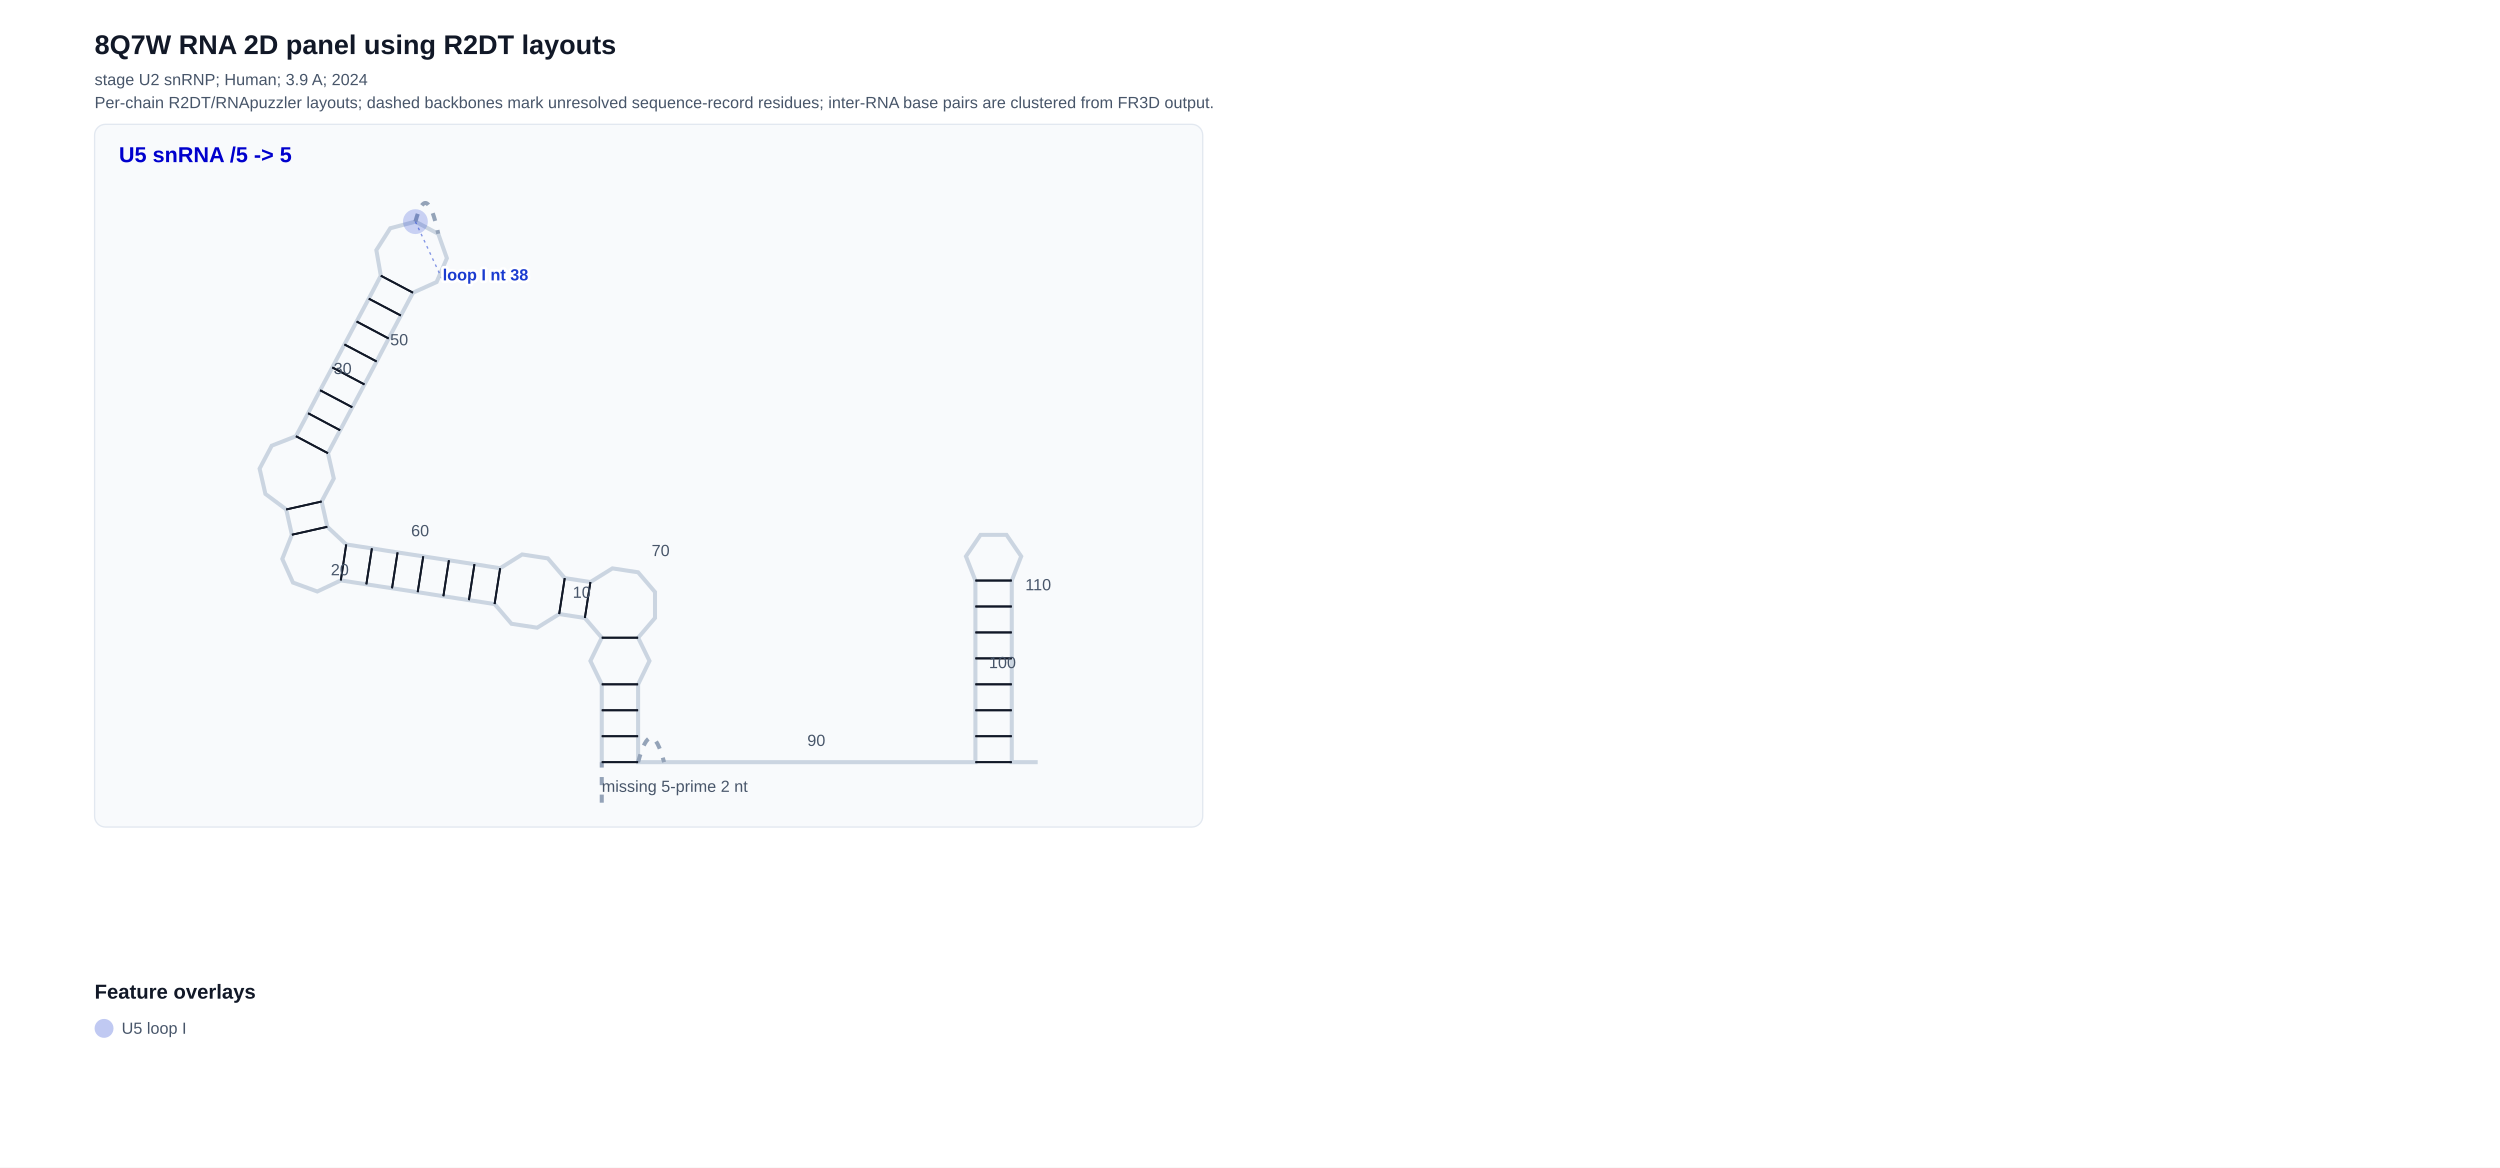
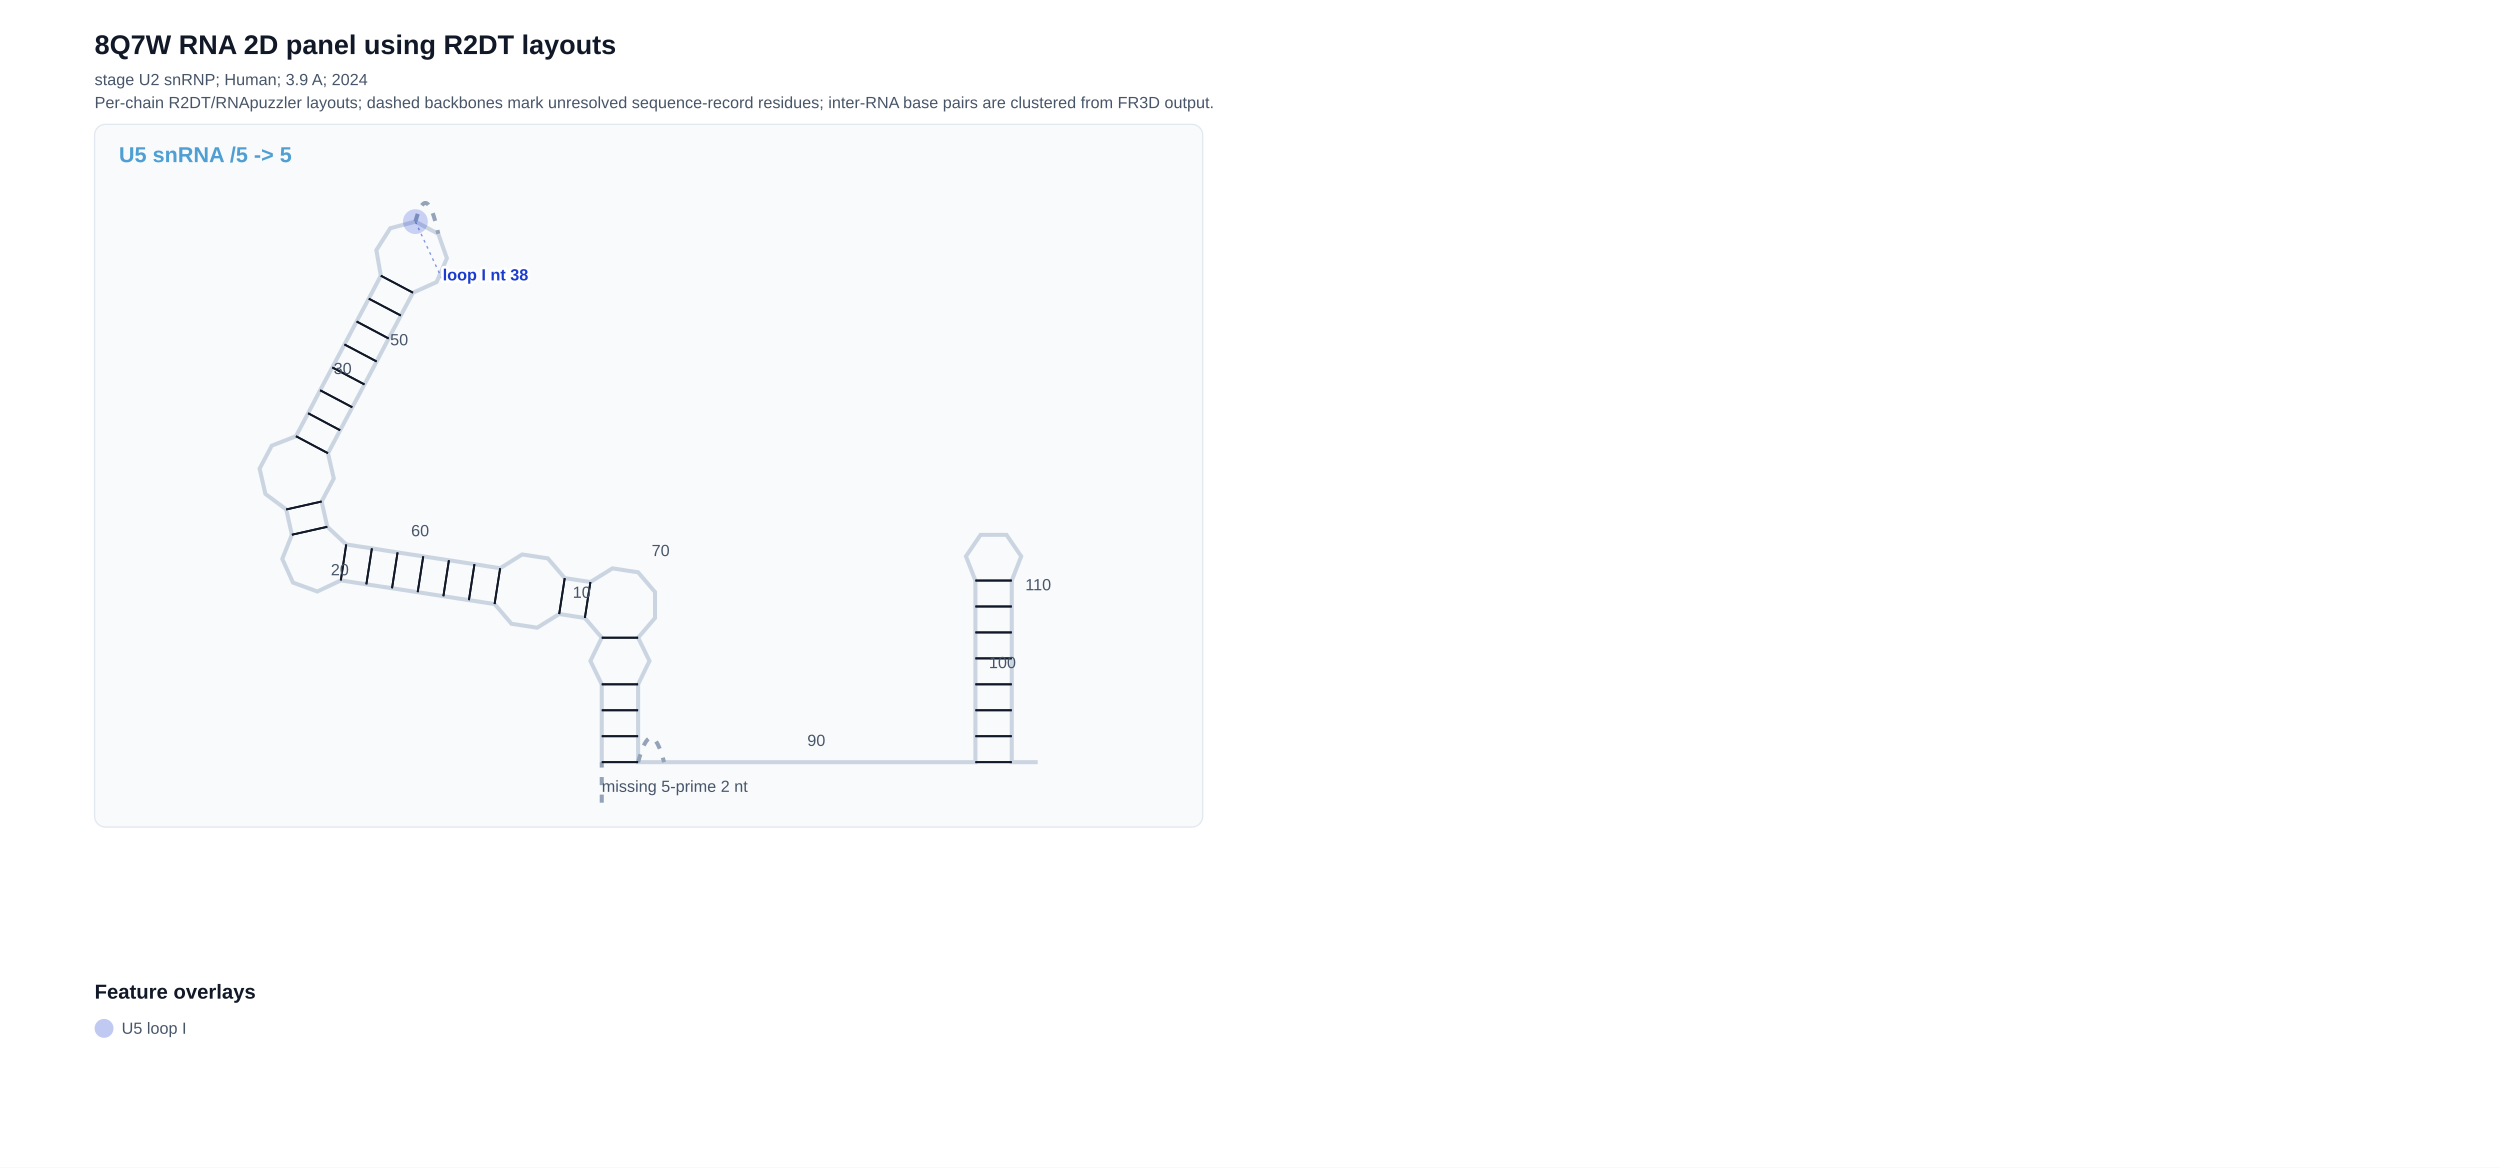
<svg xmlns="http://www.w3.org/2000/svg" width="1850" height="864" viewBox="0 0 1850 864">
  <style>
text{font-family:Arial,Helvetica,sans-serif} .base{font-size:12px;font-weight:700;text-anchor:middle;dominant-baseline:middle}
.label{font-size:20px;font-weight:700;fill:#111827}.small{font-size:12px;fill:#475569}.feature-label{font-size:12px;font-weight:700;paint-order:stroke;stroke:#fff;stroke-width:4px;stroke-linejoin:round}.feature-callout{stroke-width:1;stroke-dasharray:2 3;fill:none}.bp{stroke:#111827;stroke-width:1.4}.backbone{stroke:#cbd5e1;stroke-width:3;fill:none}.missing{stroke:#94a3b8;stroke-width:3;stroke-dasharray:6 7;fill:none}.inter{stroke:#64748b;stroke-dasharray:5 5;fill:none;opacity:.42}
</style>
  <rect width="100%" height="100%" fill="#ffffff" />
  <text x="70" y="40" class="label">8Q7W RNA 2D panel using R2DT layouts</text>
  <text x="70" y="63" class="small">stage U2 snRNP; Human; 3.9 A; 2024</text>
  <text x="70" y="80" class="small">Per-chain R2DT/RNApuzzler layouts; dashed backbones mark unresolved sequence-record residues; inter-RNA base pairs are clustered from FR3D output.</text>
  <rect x="70.0" y="92.0" width="820.0" height="520.0" rx="8" fill="#f8fafc" stroke="#e2e8f0" />
-   <text x="88.0" y="120.0" class="label" style="font-size:16px;fill:#0000CD">U5 snRNA /5 -&gt; 5</text>
+   <text x="88.0" y="120.0" class="label" style="font-size:16px;fill:#4F9FD3">U5 snRNA /5 -&gt; 5</text>
  <polyline points="445.3,564.0 445.3,544.8 445.3,525.6 445.3,506.4 436.9,489.1 445.3,471.9 432.8,457.3 413.8,454.4 397.5,464.5 378.5,461.6 366.0,447.0 347.0,444.1 328.1,441.2 309.1,438.2 290.1,435.3 271.1,432.4 252.2,429.5 234.8,437.7 216.8,431.1 208.9,413.6 216.0,395.7 211.8,377.0 196.4,365.5 192.1,346.8 201.1,329.8 219.0,322.8 228.0,305.8 236.9,288.8 245.9,271.9 254.9,254.9 263.9,237.9 272.9,221.0 281.8,204.0 278.5,185.1 288.8,168.9 307.4,164.0 324.3,173.0 330.7,191.1 323.1,208.7 305.6,216.6 296.6,233.5 287.6,250.5 278.7,267.5 269.7,284.5 260.7,301.4 251.7,318.4 242.7,335.4 247.0,354.1 238.0,371.1 242.2,389.8 256.2,402.9 275.2,405.8 294.2,408.8 313.2,411.7 332.2,414.6 351.1,417.5 370.1,420.5 386.4,410.3 405.4,413.2 417.9,427.8 436.9,430.7 453.2,420.6 472.2,423.5 484.7,438.1 484.7,457.3 472.2,471.9 480.6,489.1 472.2,506.4 472.2,525.6 472.2,544.8 472.2,564.0 491.4,564.0 510.6,564.0 529.8,564.0 549.0,564.0 568.2,564.0 587.4,564.0 606.6,564.0 625.8,564.0 645.0,564.0 664.2,564.0 683.4,564.0 702.6,564.0 721.8,564.0 721.8,544.8 721.8,525.6 721.8,506.4 721.8,487.2 721.8,468.0 721.8,448.8 721.8,429.6 714.8,411.7 725.6,395.8 744.8,395.8 755.7,411.7 748.7,429.6 748.7,448.8 748.7,468.0 748.7,487.2 748.7,506.4 748.7,525.6 748.7,544.8 748.7,564.0 767.9,564.0" class="backbone" />
  <path d="M445.3,594.0 L445.3,564.0" class="missing" />
  <text x="445.3" y="586.0" text-anchor="start" class="small" fill="#64748b">missing 5-prime 2 nt</text>
  <path d="M307.4,164.0 Q315.8,132.5 324.3,173.0" class="missing" />
  <path d="M472.2,564.0 Q481.8,528.0 491.4,564.0" class="missing" />
  <line x1="445.3" y1="564.0" x2="472.2" y2="564.0" class="bp" />
  <line x1="445.3" y1="544.8" x2="472.2" y2="544.8" class="bp" />
  <line x1="445.3" y1="525.6" x2="472.2" y2="525.6" class="bp" />
  <line x1="445.3" y1="506.4" x2="472.2" y2="506.4" class="bp" />
  <line x1="445.3" y1="471.9" x2="472.2" y2="471.9" class="bp" />
  <line x1="432.8" y1="457.3" x2="436.9" y2="430.7" class="bp" />
  <line x1="413.8" y1="454.4" x2="417.9" y2="427.8" class="bp" />
  <line x1="366.0" y1="447.0" x2="370.1" y2="420.5" class="bp" />
  <line x1="347.0" y1="444.1" x2="351.1" y2="417.5" class="bp" />
  <line x1="328.1" y1="441.2" x2="332.2" y2="414.6" class="bp" />
  <line x1="309.1" y1="438.2" x2="313.2" y2="411.7" class="bp" />
  <line x1="290.1" y1="435.3" x2="294.2" y2="408.8" class="bp" />
  <line x1="271.1" y1="432.4" x2="275.2" y2="405.8" class="bp" />
  <line x1="252.2" y1="429.5" x2="256.2" y2="402.9" class="bp" />
  <line x1="216.0" y1="395.7" x2="242.2" y2="389.8" class="bp" />
  <line x1="211.8" y1="377.0" x2="238.0" y2="371.1" class="bp" />
  <line x1="219.0" y1="322.8" x2="242.7" y2="335.4" class="bp" />
  <line x1="228.0" y1="305.8" x2="251.7" y2="318.4" class="bp" />
  <line x1="236.9" y1="288.8" x2="260.7" y2="301.4" class="bp" />
  <line x1="245.9" y1="271.9" x2="269.7" y2="284.5" class="bp" />
  <line x1="254.9" y1="254.9" x2="278.7" y2="267.5" class="bp" />
  <line x1="263.9" y1="237.9" x2="287.6" y2="250.5" class="bp" />
  <line x1="272.9" y1="221.0" x2="296.6" y2="233.5" class="bp" />
  <line x1="281.8" y1="204.0" x2="305.6" y2="216.6" class="bp" />
  <line x1="305.6" y1="216.6" x2="281.8" y2="204.0" class="bp" />
  <line x1="296.6" y1="233.5" x2="272.9" y2="221.0" class="bp" />
  <line x1="287.6" y1="250.5" x2="263.9" y2="237.9" class="bp" />
  <line x1="278.7" y1="267.5" x2="254.9" y2="254.9" class="bp" />
  <line x1="269.7" y1="284.5" x2="245.9" y2="271.9" class="bp" />
  <line x1="260.7" y1="301.4" x2="236.9" y2="288.8" class="bp" />
  <line x1="251.7" y1="318.4" x2="228.0" y2="305.8" class="bp" />
  <line x1="242.7" y1="335.4" x2="219.0" y2="322.8" class="bp" />
  <line x1="238.0" y1="371.1" x2="211.8" y2="377.0" class="bp" />
  <line x1="242.2" y1="389.8" x2="216.0" y2="395.7" class="bp" />
  <line x1="256.2" y1="402.9" x2="252.2" y2="429.5" class="bp" />
  <line x1="275.2" y1="405.8" x2="271.1" y2="432.4" class="bp" />
  <line x1="294.2" y1="408.8" x2="290.1" y2="435.3" class="bp" />
  <line x1="313.2" y1="411.7" x2="309.1" y2="438.2" class="bp" />
  <line x1="332.2" y1="414.6" x2="328.1" y2="441.2" class="bp" />
  <line x1="351.1" y1="417.5" x2="347.0" y2="444.1" class="bp" />
  <line x1="370.1" y1="420.5" x2="366.0" y2="447.0" class="bp" />
  <line x1="417.9" y1="427.8" x2="413.8" y2="454.4" class="bp" />
  <line x1="436.9" y1="430.7" x2="432.8" y2="457.3" class="bp" />
  <line x1="472.2" y1="471.9" x2="445.3" y2="471.9" class="bp" />
  <line x1="472.2" y1="506.4" x2="445.3" y2="506.4" class="bp" />
  <line x1="472.2" y1="525.6" x2="445.3" y2="525.6" class="bp" />
  <line x1="472.2" y1="544.8" x2="445.3" y2="544.8" class="bp" />
  <line x1="472.2" y1="564.0" x2="445.3" y2="564.0" class="bp" />
  <line x1="721.8" y1="564.0" x2="748.7" y2="564.0" class="bp" />
  <line x1="721.8" y1="544.8" x2="748.7" y2="544.8" class="bp" />
  <line x1="721.8" y1="525.6" x2="748.7" y2="525.6" class="bp" />
  <line x1="721.8" y1="506.4" x2="748.7" y2="506.4" class="bp" />
  <line x1="721.8" y1="487.2" x2="748.7" y2="487.2" class="bp" />
  <line x1="721.8" y1="468.0" x2="748.7" y2="468.0" class="bp" />
  <line x1="721.8" y1="448.8" x2="748.7" y2="448.8" class="bp" />
  <line x1="721.8" y1="429.6" x2="748.7" y2="429.6" class="bp" />
  <line x1="748.7" y1="429.6" x2="721.8" y2="429.6" class="bp" />
  <line x1="748.7" y1="448.8" x2="721.8" y2="448.8" class="bp" />
  <line x1="748.7" y1="468.0" x2="721.8" y2="468.0" class="bp" />
  <line x1="748.7" y1="487.2" x2="721.8" y2="487.2" class="bp" />
  <line x1="748.7" y1="506.4" x2="721.8" y2="506.4" class="bp" />
  <line x1="748.7" y1="525.6" x2="721.8" y2="525.6" class="bp" />
  <line x1="748.7" y1="544.8" x2="721.8" y2="544.8" class="bp" />
  <line x1="748.7" y1="564.0" x2="721.8" y2="564.0" class="bp" />
  <circle cx="307.4" cy="164.0" r="9.2" fill="#1b3cd0" opacity="0.22" />
-   <text x="445.3" y="564.0" class="base" fill="#0000CD" />
-   <text x="445.3" y="544.8" class="base" fill="#0000CD" />
-   <text x="445.3" y="525.6" class="base" fill="#0000CD" />
-   <text x="445.3" y="506.4" class="base" fill="#0000CD" />
-   <text x="436.9" y="489.1" class="base" fill="#0000CD" />
-   <text x="445.3" y="471.9" class="base" fill="#0000CD" />
-   <text x="432.8" y="457.3" class="base" fill="#0000CD" />
-   <text x="413.8" y="454.4" class="base" fill="#0000CD" />
+   <text x="445.3" y="564.0" class="base" fill="#4F9FD3" />
+   <text x="445.3" y="544.8" class="base" fill="#4F9FD3" />
+   <text x="445.3" y="525.6" class="base" fill="#4F9FD3" />
+   <text x="445.3" y="506.4" class="base" fill="#4F9FD3" />
+   <text x="436.9" y="489.1" class="base" fill="#4F9FD3" />
+   <text x="445.3" y="471.9" class="base" fill="#4F9FD3" />
+   <text x="432.8" y="457.3" class="base" fill="#4F9FD3" />
+   <text x="413.8" y="454.4" class="base" fill="#4F9FD3" />
  <text x="423.8" y="442.4" class="small" fill="#94a3b8">10</text>
-   <text x="397.5" y="464.5" class="base" fill="#0000CD" />
-   <text x="378.5" y="461.6" class="base" fill="#0000CD" />
-   <text x="366.0" y="447.0" class="base" fill="#0000CD" />
-   <text x="347.0" y="444.1" class="base" fill="#0000CD" />
-   <text x="328.1" y="441.2" class="base" fill="#0000CD" />
-   <text x="309.1" y="438.2" class="base" fill="#0000CD" />
-   <text x="290.1" y="435.3" class="base" fill="#0000CD" />
-   <text x="271.1" y="432.4" class="base" fill="#0000CD" />
-   <text x="252.2" y="429.5" class="base" fill="#0000CD" />
-   <text x="234.8" y="437.7" class="base" fill="#0000CD" />
+   <text x="397.5" y="464.5" class="base" fill="#4F9FD3" />
+   <text x="378.5" y="461.6" class="base" fill="#4F9FD3" />
+   <text x="366.0" y="447.0" class="base" fill="#4F9FD3" />
+   <text x="347.0" y="444.1" class="base" fill="#4F9FD3" />
+   <text x="328.1" y="441.2" class="base" fill="#4F9FD3" />
+   <text x="309.1" y="438.2" class="base" fill="#4F9FD3" />
+   <text x="290.1" y="435.3" class="base" fill="#4F9FD3" />
+   <text x="271.1" y="432.4" class="base" fill="#4F9FD3" />
+   <text x="252.2" y="429.5" class="base" fill="#4F9FD3" />
+   <text x="234.8" y="437.7" class="base" fill="#4F9FD3" />
  <text x="244.8" y="425.7" class="small" fill="#94a3b8">20</text>
-   <text x="216.8" y="431.1" class="base" fill="#0000CD" />
-   <text x="208.9" y="413.6" class="base" fill="#0000CD" />
-   <text x="216.0" y="395.7" class="base" fill="#0000CD" />
-   <text x="211.8" y="377.0" class="base" fill="#0000CD" />
-   <text x="196.4" y="365.5" class="base" fill="#0000CD" />
-   <text x="192.1" y="346.8" class="base" fill="#0000CD" />
-   <text x="201.1" y="329.8" class="base" fill="#0000CD" />
-   <text x="219.0" y="322.8" class="base" fill="#0000CD" />
-   <text x="228.0" y="305.8" class="base" fill="#0000CD" />
-   <text x="236.9" y="288.8" class="base" fill="#0000CD" />
+   <text x="216.8" y="431.1" class="base" fill="#4F9FD3" />
+   <text x="208.9" y="413.6" class="base" fill="#4F9FD3" />
+   <text x="216.0" y="395.7" class="base" fill="#4F9FD3" />
+   <text x="211.8" y="377.0" class="base" fill="#4F9FD3" />
+   <text x="196.4" y="365.5" class="base" fill="#4F9FD3" />
+   <text x="192.1" y="346.8" class="base" fill="#4F9FD3" />
+   <text x="201.1" y="329.8" class="base" fill="#4F9FD3" />
+   <text x="219.0" y="322.8" class="base" fill="#4F9FD3" />
+   <text x="228.0" y="305.8" class="base" fill="#4F9FD3" />
+   <text x="236.9" y="288.8" class="base" fill="#4F9FD3" />
  <text x="246.9" y="276.8" class="small" fill="#94a3b8">30</text>
-   <text x="245.9" y="271.9" class="base" fill="#0000CD" />
-   <text x="254.9" y="254.9" class="base" fill="#0000CD" />
-   <text x="263.9" y="237.9" class="base" fill="#0000CD" />
-   <text x="272.9" y="221.0" class="base" fill="#0000CD" />
-   <text x="281.8" y="204.0" class="base" fill="#0000CD" />
-   <text x="278.5" y="185.1" class="base" fill="#0000CD" />
-   <text x="288.8" y="168.9" class="base" fill="#0000CD" />
-   <text x="307.4" y="164.0" class="base" fill="#0000CD" />
-   <text x="324.3" y="173.0" class="base" fill="#0000CD" />
-   <text x="330.7" y="191.1" class="base" fill="#0000CD" />
-   <text x="323.1" y="208.7" class="base" fill="#0000CD" />
-   <text x="305.6" y="216.6" class="base" fill="#0000CD" />
-   <text x="296.6" y="233.5" class="base" fill="#0000CD" />
-   <text x="287.6" y="250.5" class="base" fill="#0000CD" />
-   <text x="278.7" y="267.5" class="base" fill="#0000CD" />
+   <text x="245.9" y="271.9" class="base" fill="#4F9FD3" />
+   <text x="254.9" y="254.9" class="base" fill="#4F9FD3" />
+   <text x="263.9" y="237.9" class="base" fill="#4F9FD3" />
+   <text x="272.9" y="221.0" class="base" fill="#4F9FD3" />
+   <text x="281.8" y="204.0" class="base" fill="#4F9FD3" />
+   <text x="278.5" y="185.1" class="base" fill="#4F9FD3" />
+   <text x="288.8" y="168.9" class="base" fill="#4F9FD3" />
+   <text x="307.4" y="164.0" class="base" fill="#4F9FD3" />
+   <text x="324.3" y="173.0" class="base" fill="#4F9FD3" />
+   <text x="330.7" y="191.1" class="base" fill="#4F9FD3" />
+   <text x="323.1" y="208.7" class="base" fill="#4F9FD3" />
+   <text x="305.6" y="216.6" class="base" fill="#4F9FD3" />
+   <text x="296.6" y="233.5" class="base" fill="#4F9FD3" />
+   <text x="287.6" y="250.5" class="base" fill="#4F9FD3" />
+   <text x="278.7" y="267.5" class="base" fill="#4F9FD3" />
  <text x="288.7" y="255.5" class="small" fill="#94a3b8">50</text>
-   <text x="269.7" y="284.5" class="base" fill="#0000CD" />
-   <text x="260.7" y="301.4" class="base" fill="#0000CD" />
-   <text x="251.7" y="318.4" class="base" fill="#0000CD" />
-   <text x="242.7" y="335.4" class="base" fill="#0000CD" />
-   <text x="247.0" y="354.1" class="base" fill="#0000CD" />
-   <text x="238.0" y="371.1" class="base" fill="#0000CD" />
-   <text x="242.2" y="389.8" class="base" fill="#0000CD" />
-   <text x="256.2" y="402.9" class="base" fill="#0000CD" />
-   <text x="275.2" y="405.8" class="base" fill="#0000CD" />
-   <text x="294.2" y="408.8" class="base" fill="#0000CD" />
+   <text x="269.7" y="284.5" class="base" fill="#4F9FD3" />
+   <text x="260.7" y="301.4" class="base" fill="#4F9FD3" />
+   <text x="251.7" y="318.4" class="base" fill="#4F9FD3" />
+   <text x="242.7" y="335.4" class="base" fill="#4F9FD3" />
+   <text x="247.0" y="354.1" class="base" fill="#4F9FD3" />
+   <text x="238.0" y="371.1" class="base" fill="#4F9FD3" />
+   <text x="242.2" y="389.8" class="base" fill="#4F9FD3" />
+   <text x="256.2" y="402.9" class="base" fill="#4F9FD3" />
+   <text x="275.2" y="405.8" class="base" fill="#4F9FD3" />
+   <text x="294.2" y="408.8" class="base" fill="#4F9FD3" />
  <text x="304.2" y="396.8" class="small" fill="#94a3b8">60</text>
-   <text x="313.2" y="411.7" class="base" fill="#0000CD" />
-   <text x="332.2" y="414.6" class="base" fill="#0000CD" />
-   <text x="351.1" y="417.5" class="base" fill="#0000CD" />
-   <text x="370.1" y="420.5" class="base" fill="#0000CD" />
-   <text x="386.4" y="410.3" class="base" fill="#0000CD" />
-   <text x="405.4" y="413.2" class="base" fill="#0000CD" />
-   <text x="417.9" y="427.8" class="base" fill="#0000CD" />
-   <text x="436.9" y="430.7" class="base" fill="#0000CD" />
-   <text x="453.2" y="420.6" class="base" fill="#0000CD" />
-   <text x="472.2" y="423.5" class="base" fill="#0000CD" />
+   <text x="313.2" y="411.7" class="base" fill="#4F9FD3" />
+   <text x="332.2" y="414.6" class="base" fill="#4F9FD3" />
+   <text x="351.1" y="417.5" class="base" fill="#4F9FD3" />
+   <text x="370.1" y="420.5" class="base" fill="#4F9FD3" />
+   <text x="386.4" y="410.3" class="base" fill="#4F9FD3" />
+   <text x="405.4" y="413.2" class="base" fill="#4F9FD3" />
+   <text x="417.9" y="427.8" class="base" fill="#4F9FD3" />
+   <text x="436.9" y="430.7" class="base" fill="#4F9FD3" />
+   <text x="453.2" y="420.6" class="base" fill="#4F9FD3" />
+   <text x="472.2" y="423.5" class="base" fill="#4F9FD3" />
  <text x="482.2" y="411.5" class="small" fill="#94a3b8">70</text>
-   <text x="484.7" y="438.1" class="base" fill="#0000CD" />
-   <text x="484.7" y="457.3" class="base" fill="#0000CD" />
-   <text x="472.2" y="471.9" class="base" fill="#0000CD" />
-   <text x="480.6" y="489.1" class="base" fill="#0000CD" />
-   <text x="472.2" y="506.4" class="base" fill="#0000CD" />
-   <text x="472.2" y="525.6" class="base" fill="#0000CD" />
-   <text x="472.2" y="544.8" class="base" fill="#0000CD" />
-   <text x="472.2" y="564.0" class="base" fill="#0000CD" />
-   <text x="491.4" y="564.0" class="base" fill="#0000CD" />
-   <text x="510.6" y="564.0" class="base" fill="#0000CD" />
-   <text x="529.8" y="564.0" class="base" fill="#0000CD" />
-   <text x="549.0" y="564.0" class="base" fill="#0000CD" />
-   <text x="568.2" y="564.0" class="base" fill="#0000CD" />
-   <text x="587.4" y="564.0" class="base" fill="#0000CD" />
+   <text x="484.7" y="438.1" class="base" fill="#4F9FD3" />
+   <text x="484.7" y="457.3" class="base" fill="#4F9FD3" />
+   <text x="472.2" y="471.9" class="base" fill="#4F9FD3" />
+   <text x="480.6" y="489.1" class="base" fill="#4F9FD3" />
+   <text x="472.2" y="506.4" class="base" fill="#4F9FD3" />
+   <text x="472.2" y="525.6" class="base" fill="#4F9FD3" />
+   <text x="472.2" y="544.8" class="base" fill="#4F9FD3" />
+   <text x="472.2" y="564.0" class="base" fill="#4F9FD3" />
+   <text x="491.4" y="564.0" class="base" fill="#4F9FD3" />
+   <text x="510.6" y="564.0" class="base" fill="#4F9FD3" />
+   <text x="529.8" y="564.0" class="base" fill="#4F9FD3" />
+   <text x="549.0" y="564.0" class="base" fill="#4F9FD3" />
+   <text x="568.2" y="564.0" class="base" fill="#4F9FD3" />
+   <text x="587.4" y="564.0" class="base" fill="#4F9FD3" />
  <text x="597.4" y="552.0" class="small" fill="#94a3b8">90</text>
-   <text x="606.6" y="564.0" class="base" fill="#0000CD" />
-   <text x="625.8" y="564.0" class="base" fill="#0000CD" />
-   <text x="645.0" y="564.0" class="base" fill="#0000CD" />
-   <text x="664.2" y="564.0" class="base" fill="#0000CD" />
-   <text x="683.4" y="564.0" class="base" fill="#0000CD" />
-   <text x="702.6" y="564.0" class="base" fill="#0000CD" />
-   <text x="721.8" y="564.0" class="base" fill="#0000CD" />
-   <text x="721.8" y="544.8" class="base" fill="#0000CD" />
-   <text x="721.8" y="525.6" class="base" fill="#0000CD" />
-   <text x="721.8" y="506.4" class="base" fill="#0000CD" />
+   <text x="606.6" y="564.0" class="base" fill="#4F9FD3" />
+   <text x="625.8" y="564.0" class="base" fill="#4F9FD3" />
+   <text x="645.0" y="564.0" class="base" fill="#4F9FD3" />
+   <text x="664.2" y="564.0" class="base" fill="#4F9FD3" />
+   <text x="683.4" y="564.0" class="base" fill="#4F9FD3" />
+   <text x="702.6" y="564.0" class="base" fill="#4F9FD3" />
+   <text x="721.8" y="564.0" class="base" fill="#4F9FD3" />
+   <text x="721.8" y="544.8" class="base" fill="#4F9FD3" />
+   <text x="721.8" y="525.6" class="base" fill="#4F9FD3" />
+   <text x="721.8" y="506.4" class="base" fill="#4F9FD3" />
  <text x="731.8" y="494.4" class="small" fill="#94a3b8">100</text>
-   <text x="721.8" y="487.2" class="base" fill="#0000CD" />
-   <text x="721.8" y="468.0" class="base" fill="#0000CD" />
-   <text x="721.8" y="448.8" class="base" fill="#0000CD" />
-   <text x="721.8" y="429.6" class="base" fill="#0000CD" />
-   <text x="714.8" y="411.7" class="base" fill="#0000CD" />
-   <text x="725.6" y="395.8" class="base" fill="#0000CD" />
-   <text x="744.8" y="395.8" class="base" fill="#0000CD" />
-   <text x="755.7" y="411.7" class="base" fill="#0000CD" />
-   <text x="748.7" y="429.6" class="base" fill="#0000CD" />
-   <text x="748.7" y="448.8" class="base" fill="#0000CD" />
+   <text x="721.8" y="487.2" class="base" fill="#4F9FD3" />
+   <text x="721.8" y="468.0" class="base" fill="#4F9FD3" />
+   <text x="721.8" y="448.8" class="base" fill="#4F9FD3" />
+   <text x="721.8" y="429.6" class="base" fill="#4F9FD3" />
+   <text x="714.8" y="411.7" class="base" fill="#4F9FD3" />
+   <text x="725.6" y="395.8" class="base" fill="#4F9FD3" />
+   <text x="744.8" y="395.8" class="base" fill="#4F9FD3" />
+   <text x="755.7" y="411.7" class="base" fill="#4F9FD3" />
+   <text x="748.7" y="429.6" class="base" fill="#4F9FD3" />
+   <text x="748.7" y="448.8" class="base" fill="#4F9FD3" />
  <text x="758.7" y="436.8" class="small" fill="#94a3b8">110</text>
-   <text x="748.7" y="468.0" class="base" fill="#0000CD" />
-   <text x="748.7" y="487.2" class="base" fill="#0000CD" />
-   <text x="748.7" y="506.4" class="base" fill="#0000CD" />
-   <text x="748.7" y="525.6" class="base" fill="#0000CD" />
-   <text x="748.7" y="544.8" class="base" fill="#0000CD" />
-   <text x="748.7" y="564.0" class="base" fill="#0000CD" />
-   <text x="767.9" y="564.0" class="base" fill="#0000CD" />
+   <text x="748.7" y="468.0" class="base" fill="#4F9FD3" />
+   <text x="748.7" y="487.2" class="base" fill="#4F9FD3" />
+   <text x="748.7" y="506.4" class="base" fill="#4F9FD3" />
+   <text x="748.7" y="525.6" class="base" fill="#4F9FD3" />
+   <text x="748.7" y="544.8" class="base" fill="#4F9FD3" />
+   <text x="748.7" y="564.0" class="base" fill="#4F9FD3" />
+   <text x="767.9" y="564.0" class="base" fill="#4F9FD3" />
  <path d="M307.4,164.0 L327.6,207.5" class="feature-callout" stroke="#1b3cd0" opacity="0.54" />
  <text x="327.6" y="207.5" class="feature-label" text-anchor="start" fill="#1b3cd0">loop I nt 38</text>
  <text x="70" y="739.0" class="label" style="font-size:15px">Feature overlays</text>
  <circle cx="77.0" cy="761.0" r="7" fill="#1b3cd0" opacity="0.28" />
  <text x="90.0" y="765.0" class="small">U5 loop I</text>
</svg>
